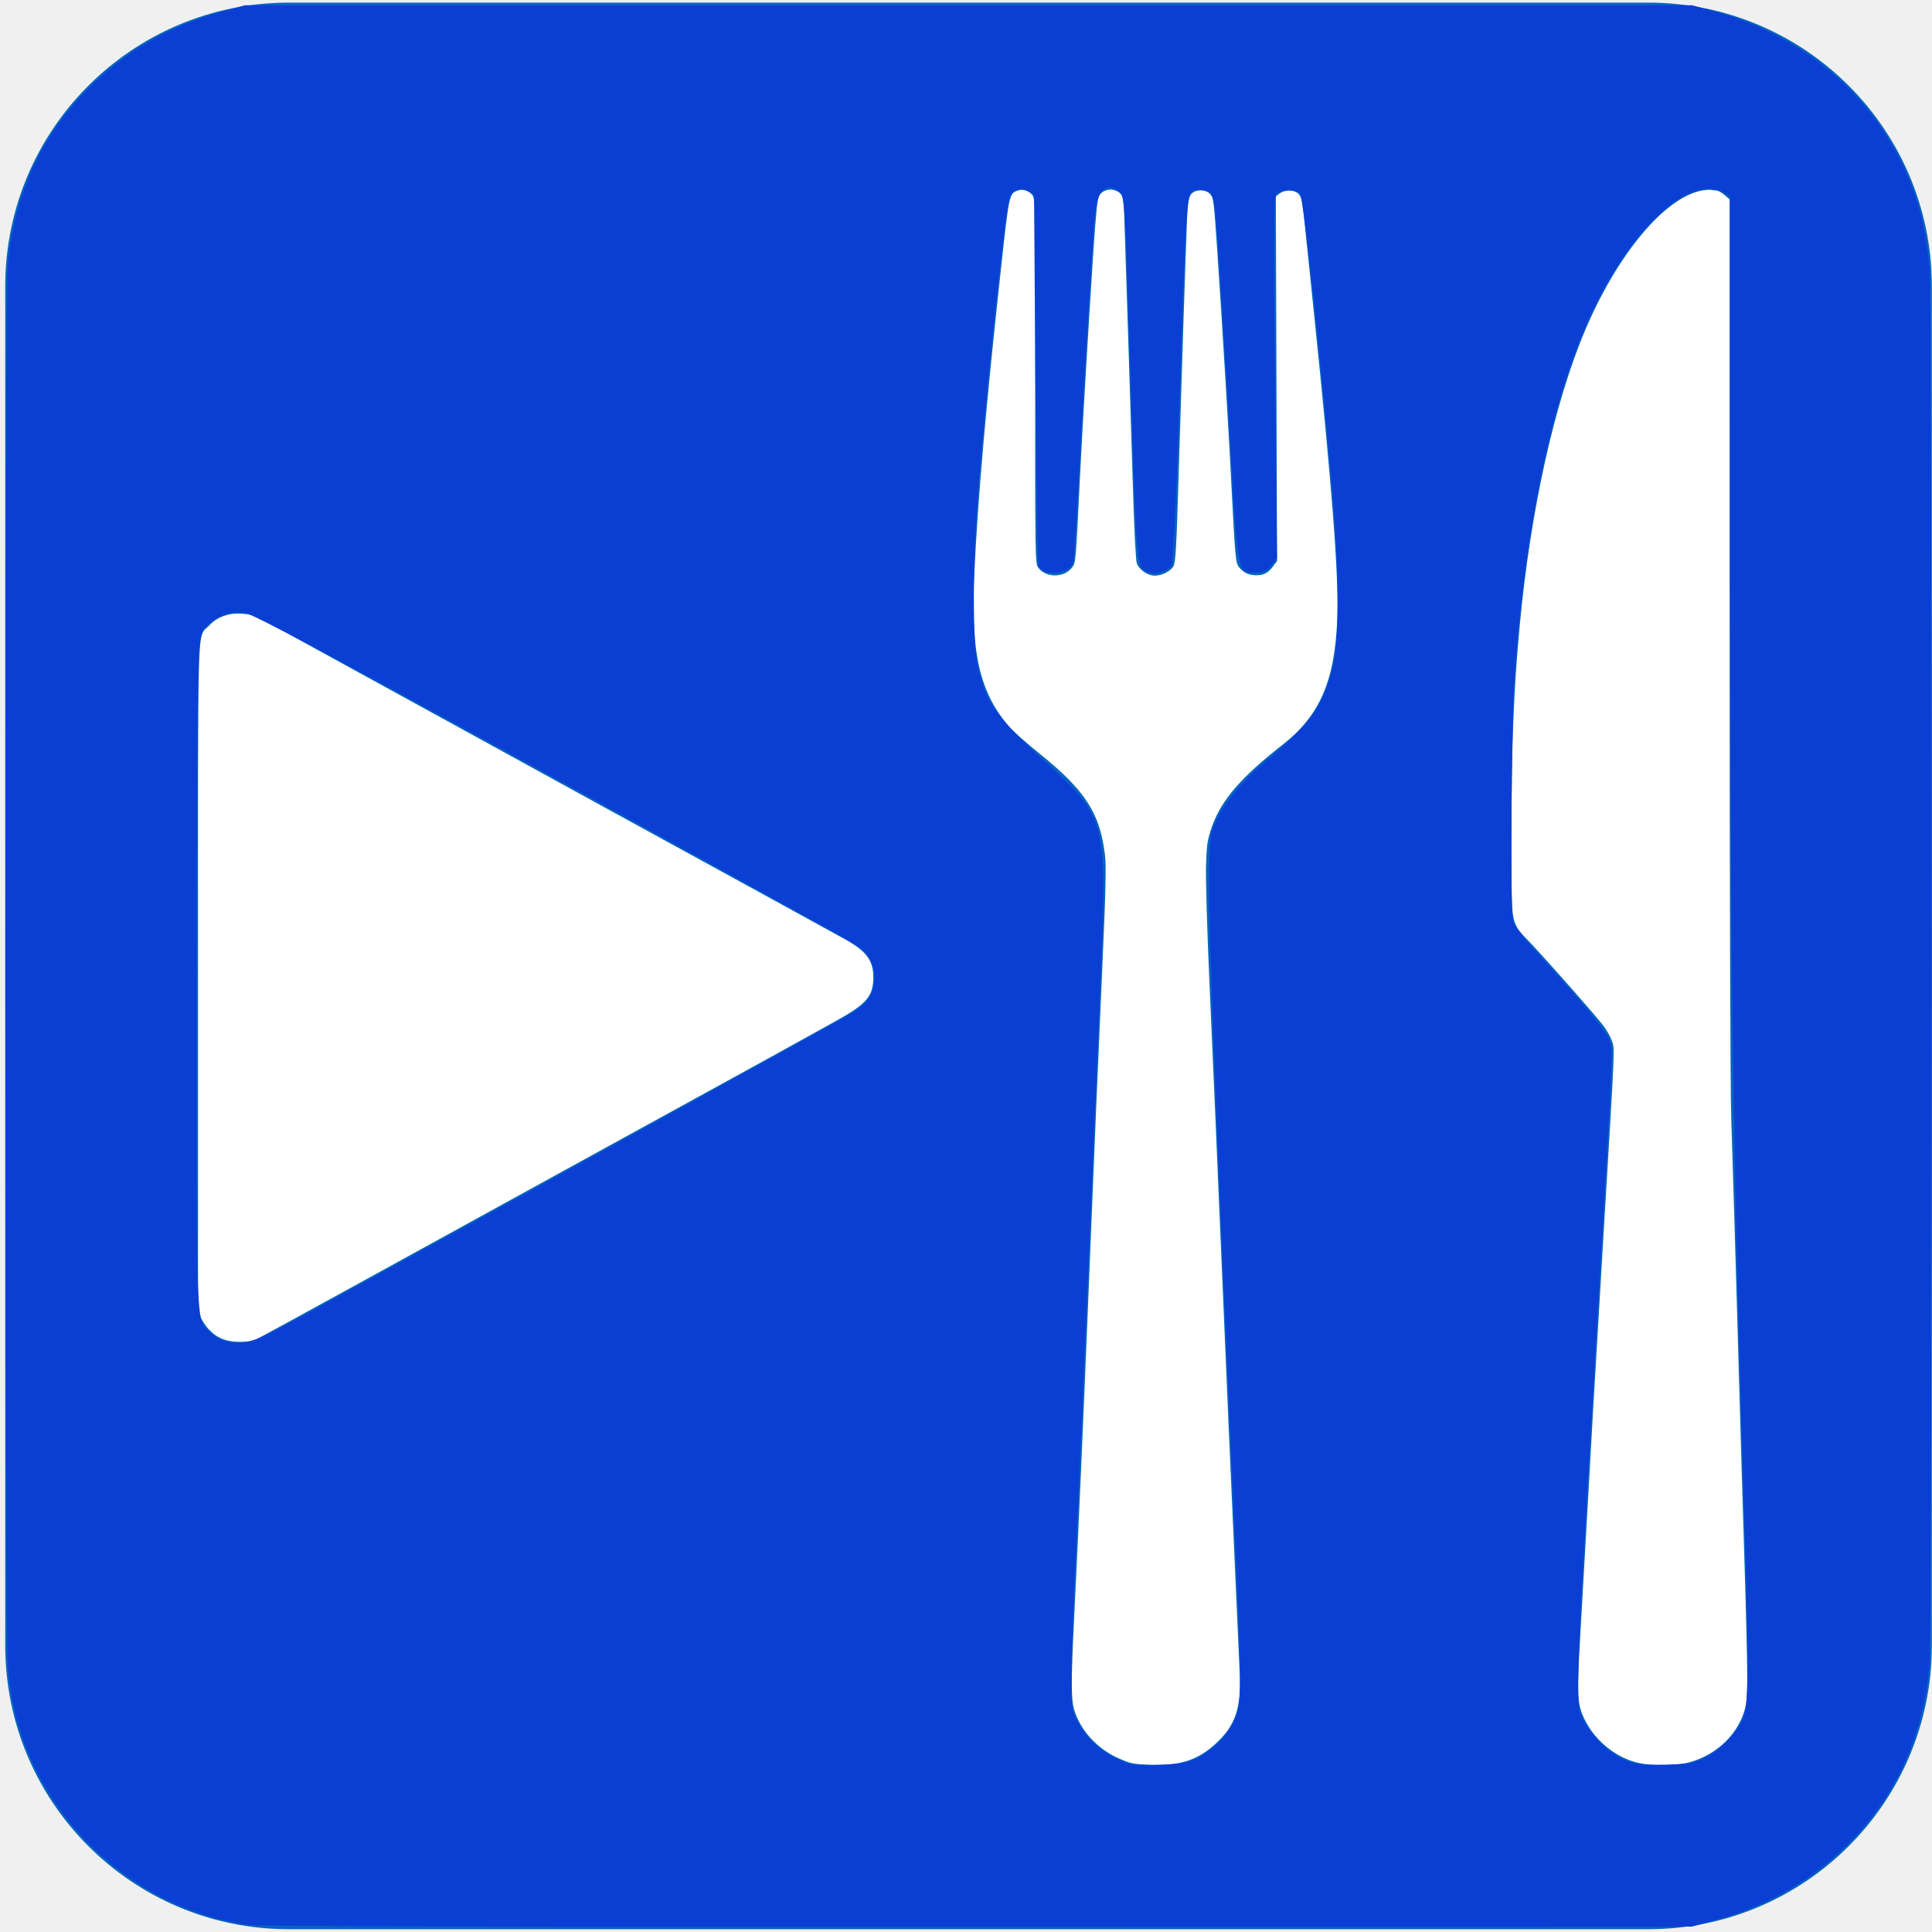
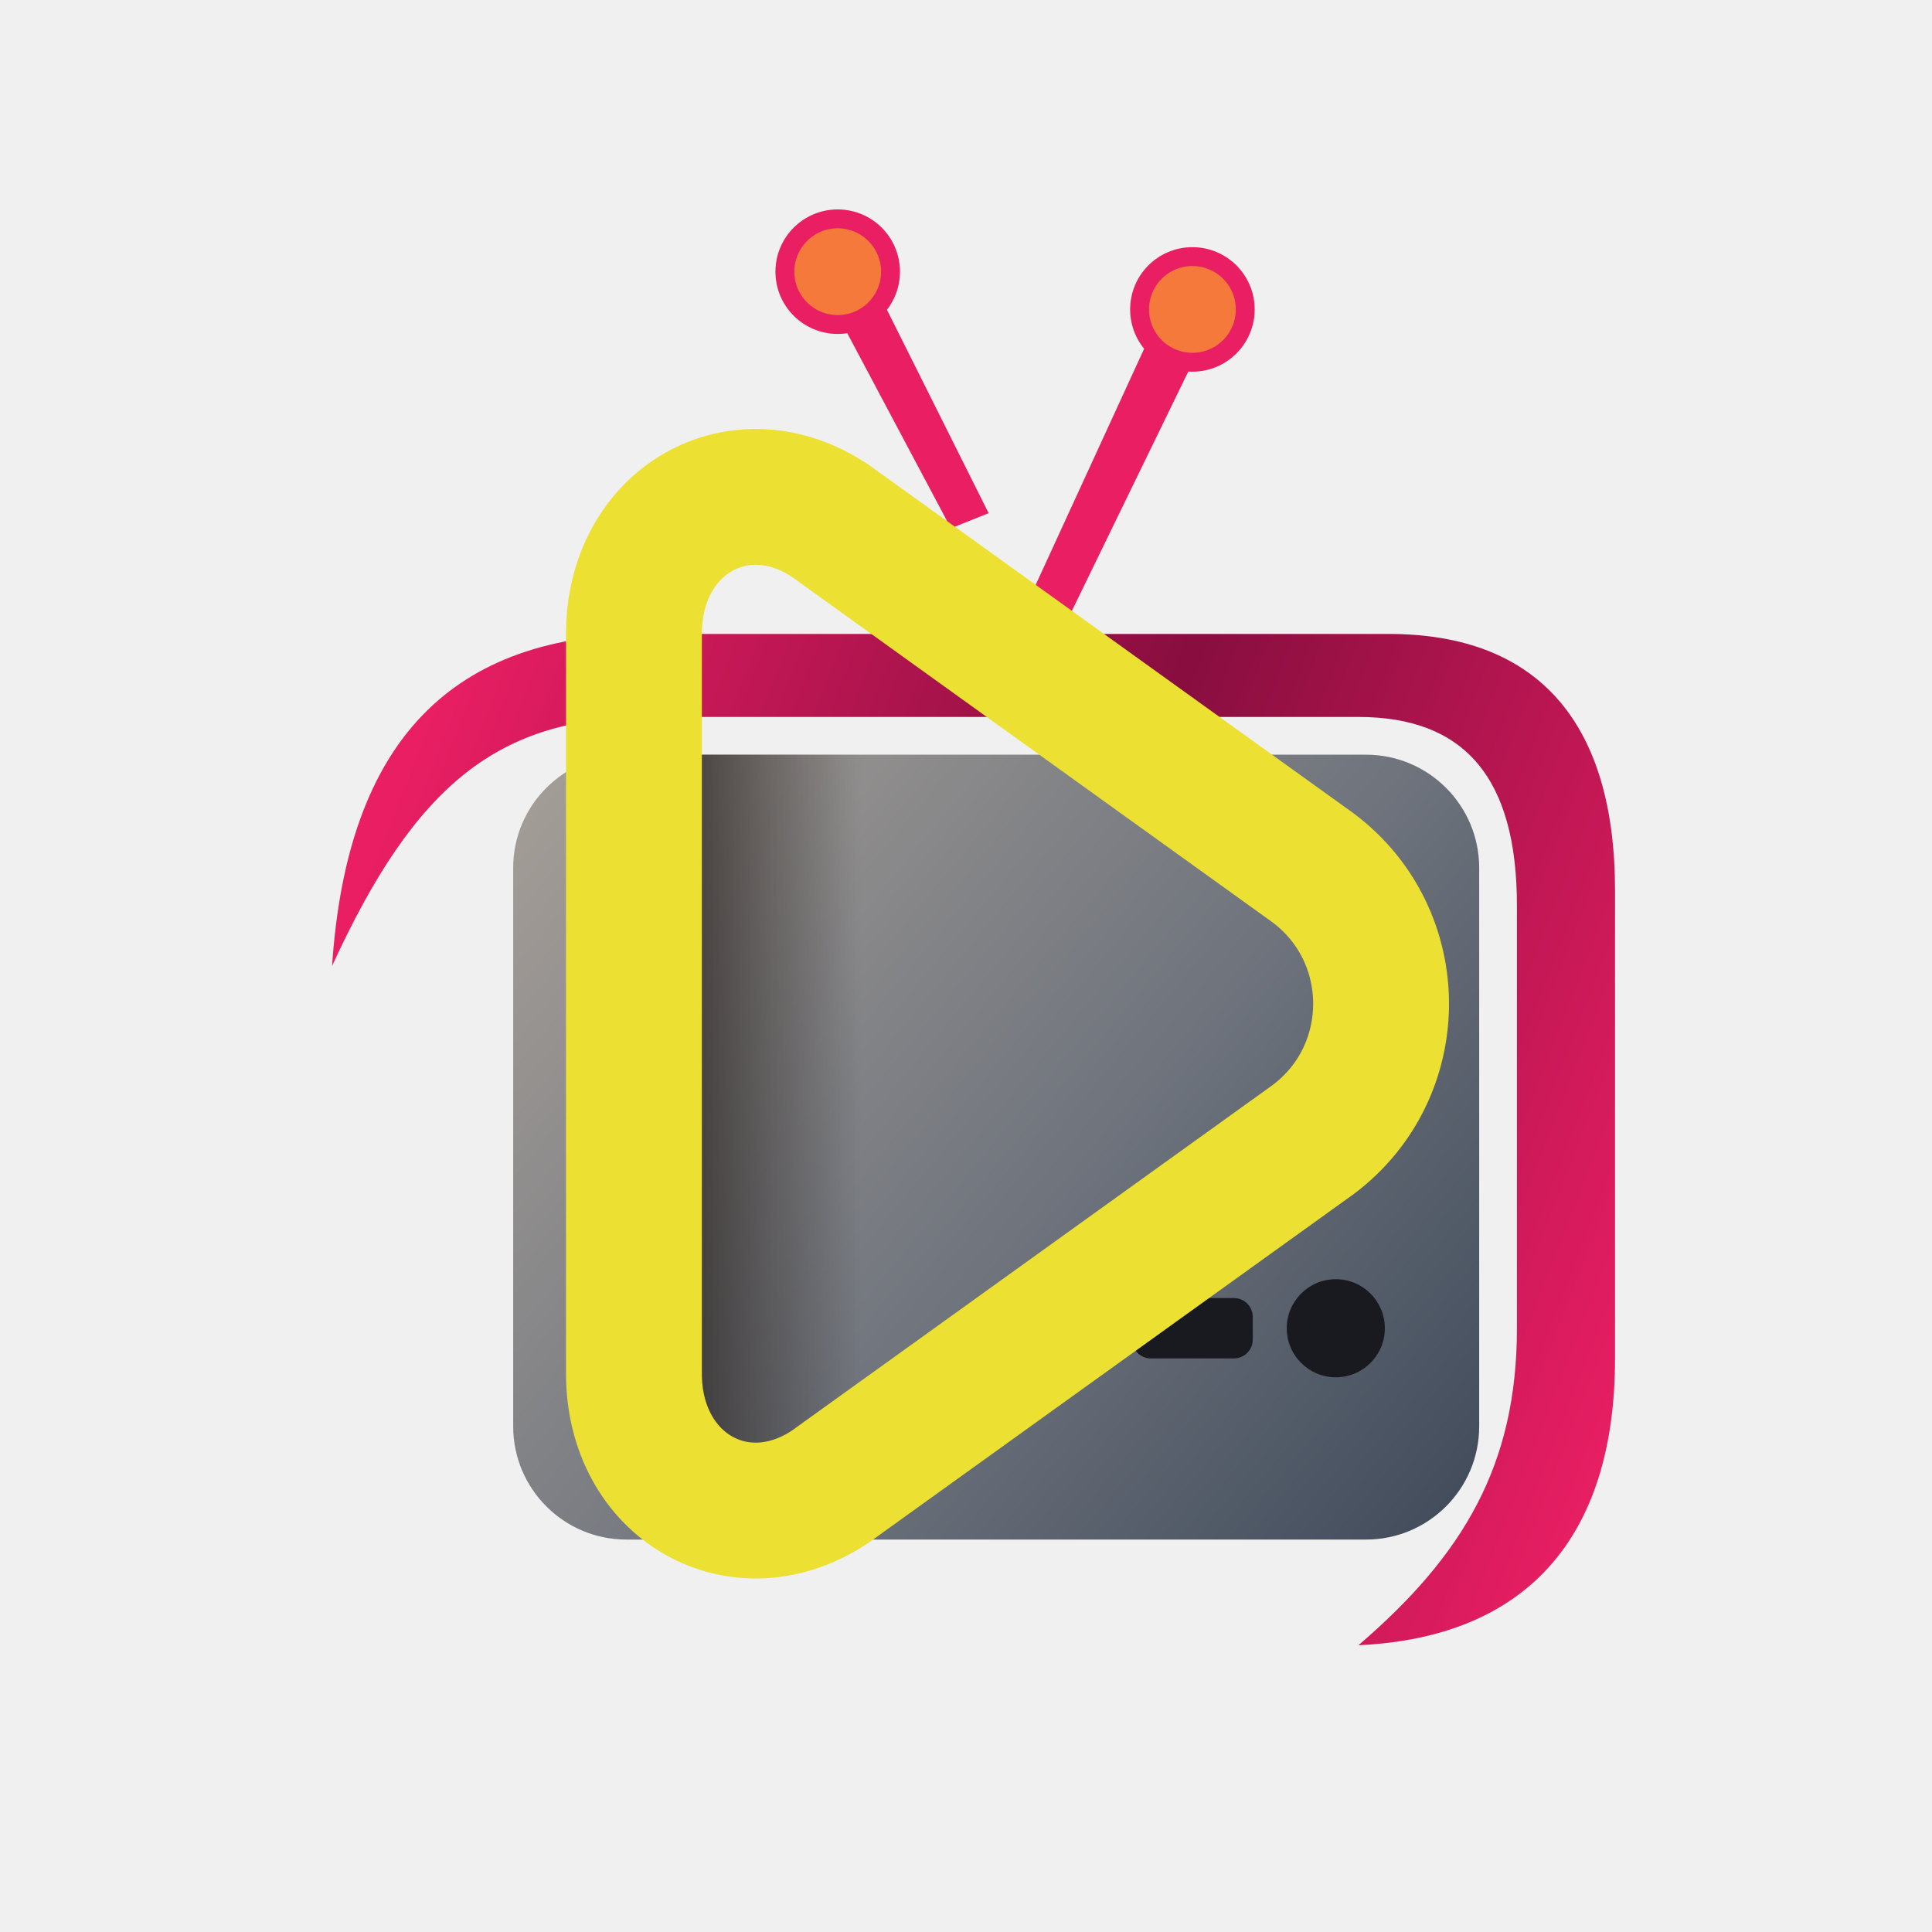
- <svg xmlns="http://www.w3.org/2000/svg" viewBox="0 0 1430 1430" width="100%" height="100%" version="1.1" id="svg1">
-   <defs id="defs1" />
-   <g fill="#ffffff" id="g1" style="display:inline" transform="matrix(1.223581,0,0,1.140393,-153.8332,-90.50598)">
-     <rect width="1426" height="1426" rx="210" ry="210" fill="#0764bf" id="rect1" x="3.88" y="1.94" style="display:inline" transform="matrix(0.8172734,0,0,0.8768905,125.7238,79.36383)" />
-     <path d="m 741.409,203.051 c -5.167,1.93 -5.233,2.25 -9.952,48.568 -9.445,92.701 -14.174,150.721 -16.429,201.57 -2.215,49.955 3.473,76.056 21.359,98.013 2.452,3.011 10.584,10.753 18.07,17.206 27.696,23.873 36.617,38.627 39.658,65.592 0.855,7.585 0.55,21.998 -1.515,71.5 -2.882,69.113 -4.801,117.852 -8.603,218.5 -2.915,77.16 -6.141,155.147 -8.521,206 -1.816,38.791 -1.842,52.045 -0.115,58.5 3.688,13.785 14.09,26.044 27.338,32.219 7.249,3.379 8.621,3.668 19.391,4.076 17.785,0.675 28.469,-3.162 39.466,-14.174 11.593,-11.608 15.071,-22.881 14.074,-45.621 -0.349,-7.975 -1.749,-41.275 -3.111,-74 -1.362,-32.725 -2.939,-70.525 -3.503,-84 -0.906,-21.611 -2.37,-58.203 -6.025,-150.5 -0.566,-14.3 -1.476,-37.25 -2.022,-51 -0.546,-13.75 -2.157,-52.9 -3.579,-87 -1.464,-35.089 -2.383,-68.728 -2.118,-77.5 0.423,-13.985 0.78,-16.454 3.648,-25.259 5.541,-17.006 17.584,-31.983 42.58,-52.952 22.59,-18.951 31.672,-41.355 33.153,-81.789 1.001,-27.316 -3.034,-84.002 -14.201,-199.5 -3.031,-31.35 -5.747,-59.475 -6.034,-62.5 -0.931,-9.792 -1.496,-12.078 -3.474,-14.056 -2.509,-2.509 -8.006,-2.525 -11.083,-0.031 l -2.361,1.914 0.367,118.336 0.368,118.337 -2.398,3.485 c -3.197,4.648 -6.387,6.192 -11.709,5.666 -3.165,-0.313 -5.2,-1.261 -7.373,-3.434 -2.739,-2.74 -3.072,-3.816 -3.813,-12.359 -0.447,-5.147 -1.314,-20.833 -1.927,-34.858 -1.268,-29.031 -6.017,-113.731 -9.083,-162 -1.913,-30.131 -2.217,-32.664 -4.172,-34.75 -2.999,-3.2 -8.945,-3.101 -11.535,0.191 -1.658,2.108 -2.009,4.809 -2.57,19.75 -0.83,22.126 -3.287,102.831 -5.114,167.993 -1.157,41.282 -1.702,51.227 -2.937,53.615 -1.721,3.328 -6.983,6.201 -11.357,6.201 -4.246,0 -9.542,-3.925 -10.843,-8.037 -0.633,-2.004 -1.599,-21.789 -2.29,-46.963 -0.658,-23.925 -1.876,-65.325 -2.706,-92 -0.831,-26.675 -1.825,-59.815 -2.209,-73.645 -0.621,-22.333 -0.903,-25.371 -2.523,-27.16 -3.67,-4.056 -10.142,-3.553 -13.017,1.01 -1.064,1.688 -2.007,11.414 -3.568,36.795 -2.788,45.336 -6.71,116.326 -8.121,147 -2.479,53.878 -2.518,54.381 -4.452,57.332 -4.746,7.244 -16.212,7.362 -20.896,0.215 -1.691,-2.582 -1.78,-9.011 -1.667,-120.955 0.118,-117.086 0.099,-118.253 -1.896,-120.789 -2.187,-2.782 -5.634,-3.878 -8.65,-2.752 m 413.823,0.012 c -22.388,4.401 -51.034,41.132 -70.529,90.437 -18.649,47.163 -33.123,117.109 -39.63,191.5 -3.784,43.267 -5.049,78.522 -5.038,140.5 0.01,57.182 -1.039,51.545 12.472,67 11.118,12.718 38.227,45.733 42.952,52.31 1.981,2.758 4.331,7.151 5.22,9.762 1.934,5.674 2.171,-0.511 -4.628,120.428 -2.736,48.675 -5.678,101.775 -6.537,118 -0.859,16.225 -2.439,46.15 -3.512,66.5 -1.073,20.35 -2.927,54.986 -4.12,76.968 -2.383,43.898 -2.173,48.848 2.507,59.071 5.974,13.049 17.542,23.506 30.394,27.476 8.878,2.742 24.556,2.742 33.434,0 16.791,-5.187 29.636,-18.977 33.389,-35.847 1.77,-7.957 1.585,-19.579 -2.614,-164.168 -0.519,-17.875 -1.402,-50.725 -1.962,-73 -0.559,-22.275 -1.241,-47.475 -1.513,-56 -0.273,-8.525 -0.743,-25.175 -1.044,-37 -0.301,-11.825 -0.98,-35.45 -1.509,-52.5 -0.539,-17.384 -0.961,-155.011 -0.962,-313.349 V 208.802 l -3.106,-2.901 c -1.708,-1.595 -3.921,-2.901 -4.918,-2.901 -0.997,0 -2.412,-0.175 -3.144,-0.388 -0.733,-0.213 -3.253,-0.011 -5.6,0.451 M 264.718,478.081 c -5.597,1.334 -9.035,3.377 -12.695,7.545 C 244.899,493.74 245.5,472.708 245.5,714 v 217.5 l 2.202,4.116 c 5.549,10.373 12.349,14.678 23.183,14.678 4.437,0 7.803,-0.597 10.13,-1.798 1.917,-0.988 29.81,-17.33 61.985,-36.314 32.175,-18.985 68.175,-40.212 80,-47.173 11.825,-6.96 43.1,-25.407 69.5,-40.994 26.4,-15.586 54.525,-32.153 62.5,-36.816 16.635,-9.727 57.319,-33.794 76.645,-45.341 C 650.112,730.823 654,725.89 654,713.492 654,702.929 649.798,696.797 637.436,689.321 634.171,687.346 609.9,673.042 583.5,657.534 499.289,608.065 473.93,593.144 407.5,553.97 371.75,532.888 335.075,511.297 326,505.99 c -9.075,-5.308 -22.662,-13.328 -30.193,-17.823 -7.531,-4.495 -14.731,-8.561 -16,-9.034 -3.992,-1.489 -11.16,-1.989 -15.089,-1.052" stroke="none" fill="#ffffff" fill-rule="evenodd" id="path1" style="display:inline" />
-     <path style="fill:#0b3fd4;fill-opacity:1;stroke-width:1.764" d="M 183.507,1424.837 C 101.162,1412.728 32.211,1350.383 11.515,1269.325 9.305,1260.671 6.698,1243.929 5.721,1232.118 3.373,1203.755 3.373,226.125 5.721,197.762 10.107,144.76 30.517,100.123 66.895,63.974 93.242,37.795 125.379,19.357 162.572,9.082 l 18.831,-5.202 h 535.478 535.478 l 18.831,5.202 c 75.401,20.829 132.258,77.843 151.058,151.473 2.209,8.653 4.817,25.396 5.794,37.207 2.347,28.363 2.347,1005.993 0,1034.356 -4.386,53.002 -24.797,97.639 -61.175,133.788 -26.346,26.18 -58.484,44.618 -95.677,54.892 l -18.831,5.202 -528.687,0.262 c -291.232,0.144 -533.842,-0.496 -540.163,-1.425 z m 702.596,-123.598 c 12.586,-6.579 21.226,-15.144 26.831,-26.6 6.368,-13.016 6.418,-20.503 0.937,-141.109 -12.85,-282.785 -19.627,-454.518 -19.084,-483.584 0.585,-31.309 0.883,-33.524 5.873,-43.653 6.842,-13.889 20.468,-29.919 37.395,-43.991 31.301,-26.021 40.458,-38.648 47.839,-65.968 5.654,-20.927 5.602,-71.905 -0.141,-137.409 -8.601,-98.102 -21.063,-212.483 -23.467,-215.379 -3.125,-3.765 -14.339,-3.715 -17.487,0.079 -1.966,2.368 -2.175,29.795 -1.041,136.306 l 1.42,133.341 -4.188,5.324 c -3.289,4.181 -5.814,5.324 -11.763,5.324 -12.942,0 -13.088,-0.638 -17.417,-75.881 -6.196,-107.696 -11.593,-190.454 -12.828,-196.708 -1.587,-8.035 -4.156,-10.671 -10.402,-10.671 -11.084,0 -10.123,-9.706 -15.62,157.79 -2.095,63.842 -4.658,117.662 -5.694,119.599 -2.415,4.513 -11.509,7.702 -16.595,5.821 -9.786,-3.62 -9.231,2.622 -14.469,-162.907 -3.606,-113.964 -3.705,-115.466 -7.864,-118.833 -9.872,-7.994 -16.303,-1.538 -18.052,18.122 -1.719,19.324 -8.199,125.446 -11.893,194.793 -1.649,30.945 -3.451,58.283 -4.006,60.751 -1.998,8.895 -20.48,11.469 -25.613,3.567 -0.798,-1.229 -1.888,-63.76 -2.422,-138.958 l -0.97,-136.724 -4.529,-2.256 c -6.577,-3.277 -11.517,-1.217 -13.775,5.745 -3.071,9.467 -15.2,122.142 -22.69,210.785 -4.679,55.379 -4.767,120.972 -0.184,137.75 7.589,27.781 12.764,34.602 56.832,74.904 36.448,33.333 38.696,43.113 33.837,147.241 -1.046,22.409 -4.982,114.953 -8.748,205.654 -3.766,90.701 -8.181,191.976 -9.811,225.056 -1.63,33.079 -3.08,72.804 -3.221,88.276 -0.232,25.404 0.154,28.927 3.974,36.324 6.631,12.839 15.084,21.191 28.095,27.759 11.578,5.845 12.729,6.034 32.376,5.331 16.273,-0.583 22.019,-1.591 28.563,-5.011 z m 375.179,0.075 c 10.836,-5.339 22.049,-16.185 27.548,-26.645 6.1,-11.605 6.131,-28.746 0.384,-214.385 -6.606,-213.376 -8.475,-357.855 -8.613,-665.624 l -0.112,-249.465 -4.997,-2.674 c -24.924,-13.339 -66.856,24.849 -97.014,88.355 -28.715,60.466 -48.627,152.843 -57.293,265.799 -2.518,32.813 -3.482,177.633 -1.236,185.643 0.803,2.866 8.597,12.906 17.32,22.312 26.396,28.463 50.129,56.814 53.528,63.943 3.02,6.334 2.891,12.227 -2.159,98.296 -23.804,405.709 -23.262,392.504 -16.675,406.111 4.596,9.494 17.285,22.87 25.942,27.347 10.447,5.402 15.264,6.198 35.051,5.787 15.697,-0.326 21.105,-1.242 28.326,-4.8 z M 232.816,969.157 c 164.317,-89.966 393.463,-216.388 399.726,-220.533 9.31,-6.161 13.145,-11.856 14.426,-21.421 1.358,-10.145 -2.502,-19.595 -10.603,-25.958 C 632.63,698.312 530.584,641.666 409.596,575.364 250.095,487.958 187.355,454.507 181.388,453.689 c -9.835,-1.348 -19.299,1.549 -26.899,8.234 -4.741,4.171 -5.813,6.982 -7.19,18.857 -0.89,7.675 -1.656,121.167 -1.703,252.203 -0.092,257.054 -0.638,243.12 9.917,252.975 6.793,6.342 13.169,8.396 23.95,7.714 8.17,-0.517 16.59,-4.386 53.354,-24.514 z" id="path2" transform="matrix(0.8172734,0,0,0.8768905,125.7238,79.36383)" />
+ <svg xmlns="http://www.w3.org/2000/svg" viewBox="0 0 256 256" fill="none">
+   <defs>
+     <linearGradient id="tvBodyGrad" x1="68" y1="86" x2="196" y2="192" gradientUnits="userSpaceOnUse">
+       <stop offset="0%" stop-color="#A69F98" />
+       <stop offset="55%" stop-color="#6F747D" />
+       <stop offset="100%" stop-color="#3E4959" />
+     </linearGradient>
+     <linearGradient id="tvShadowBar" x1="92" y1="86" x2="114" y2="86" gradientUnits="userSpaceOnUse">
+       <stop offset="0%" stop-color="#2A2422" stop-opacity="0.72" />
+       <stop offset="100%" stop-color="#2A2422" stop-opacity="0" />
+     </linearGradient>
+     <linearGradient id="bezelLeftGrad" x1="44" y1="114" x2="214" y2="180" gradientUnits="userSpaceOnUse">
+       <stop offset="0%" stop-color="#E91E63" />
+       <stop offset="50%" stop-color="#880E3F" />
+       <stop offset="100%" stop-color="#E91E63" />
+     </linearGradient>
+     <linearGradient id="bezelRightGrad" x1="152" y1="68" x2="212" y2="202" gradientUnits="userSpaceOnUse">
+       <stop offset="0%" stop-color="#4A0822" />
+       <stop offset="45%" stop-color="#B01552" />
+       <stop offset="100%" stop-color="#E91E63" />
+     </linearGradient>
+   </defs>
+   <g transform="translate(0, 14)">
+     <path d="M126 56 L109 24 L115 22 L131 54 Z" fill="#E91E63" />
+     <circle cx="111" cy="22" r="7" fill="#F4793B" stroke="#E91E63" stroke-width="2.5" />
+     <path d="M137 64 L154 27 L160 30 L142 67 Z" fill="#E91E63" />
+     <circle cx="158" cy="27" r="7" fill="#F4793B" stroke="#E91E63" stroke-width="2.5" />
+     <rect x="68" y="86" width="128" height="104" rx="15" fill="url(#tvBodyGrad)" />
+     <rect x="92" y="86" width="22" height="104" fill="url(#tvShadowBar)" />
+     <rect x="150" y="158" width="16" height="8" rx="2.5" fill="#181A1F" />
+     <circle cx="177" cy="162" r="6.5" fill="#181A1F" />
+     <path d="M44 114 C46 84 60 70 86 70 L184 70 C204 70 214 82 214 104 L214 166 C214 190 202 203 180 204 C194 192 201 180 201 162 L201 106 C201 89 194 81 180 81 L86 81 C66 81 55 90 44 114 Z" fill="url(#bezelLeftGrad)" />
+     <path d="M84 70 C84 55 98 47 110 55 L174 101 C186 110 186 128 174 137 L110 183 C98 191 84 183 84 168 Z" fill="none" stroke="#ECE132" stroke-width="18" stroke-linejoin="round" />
  </g>
</svg>
